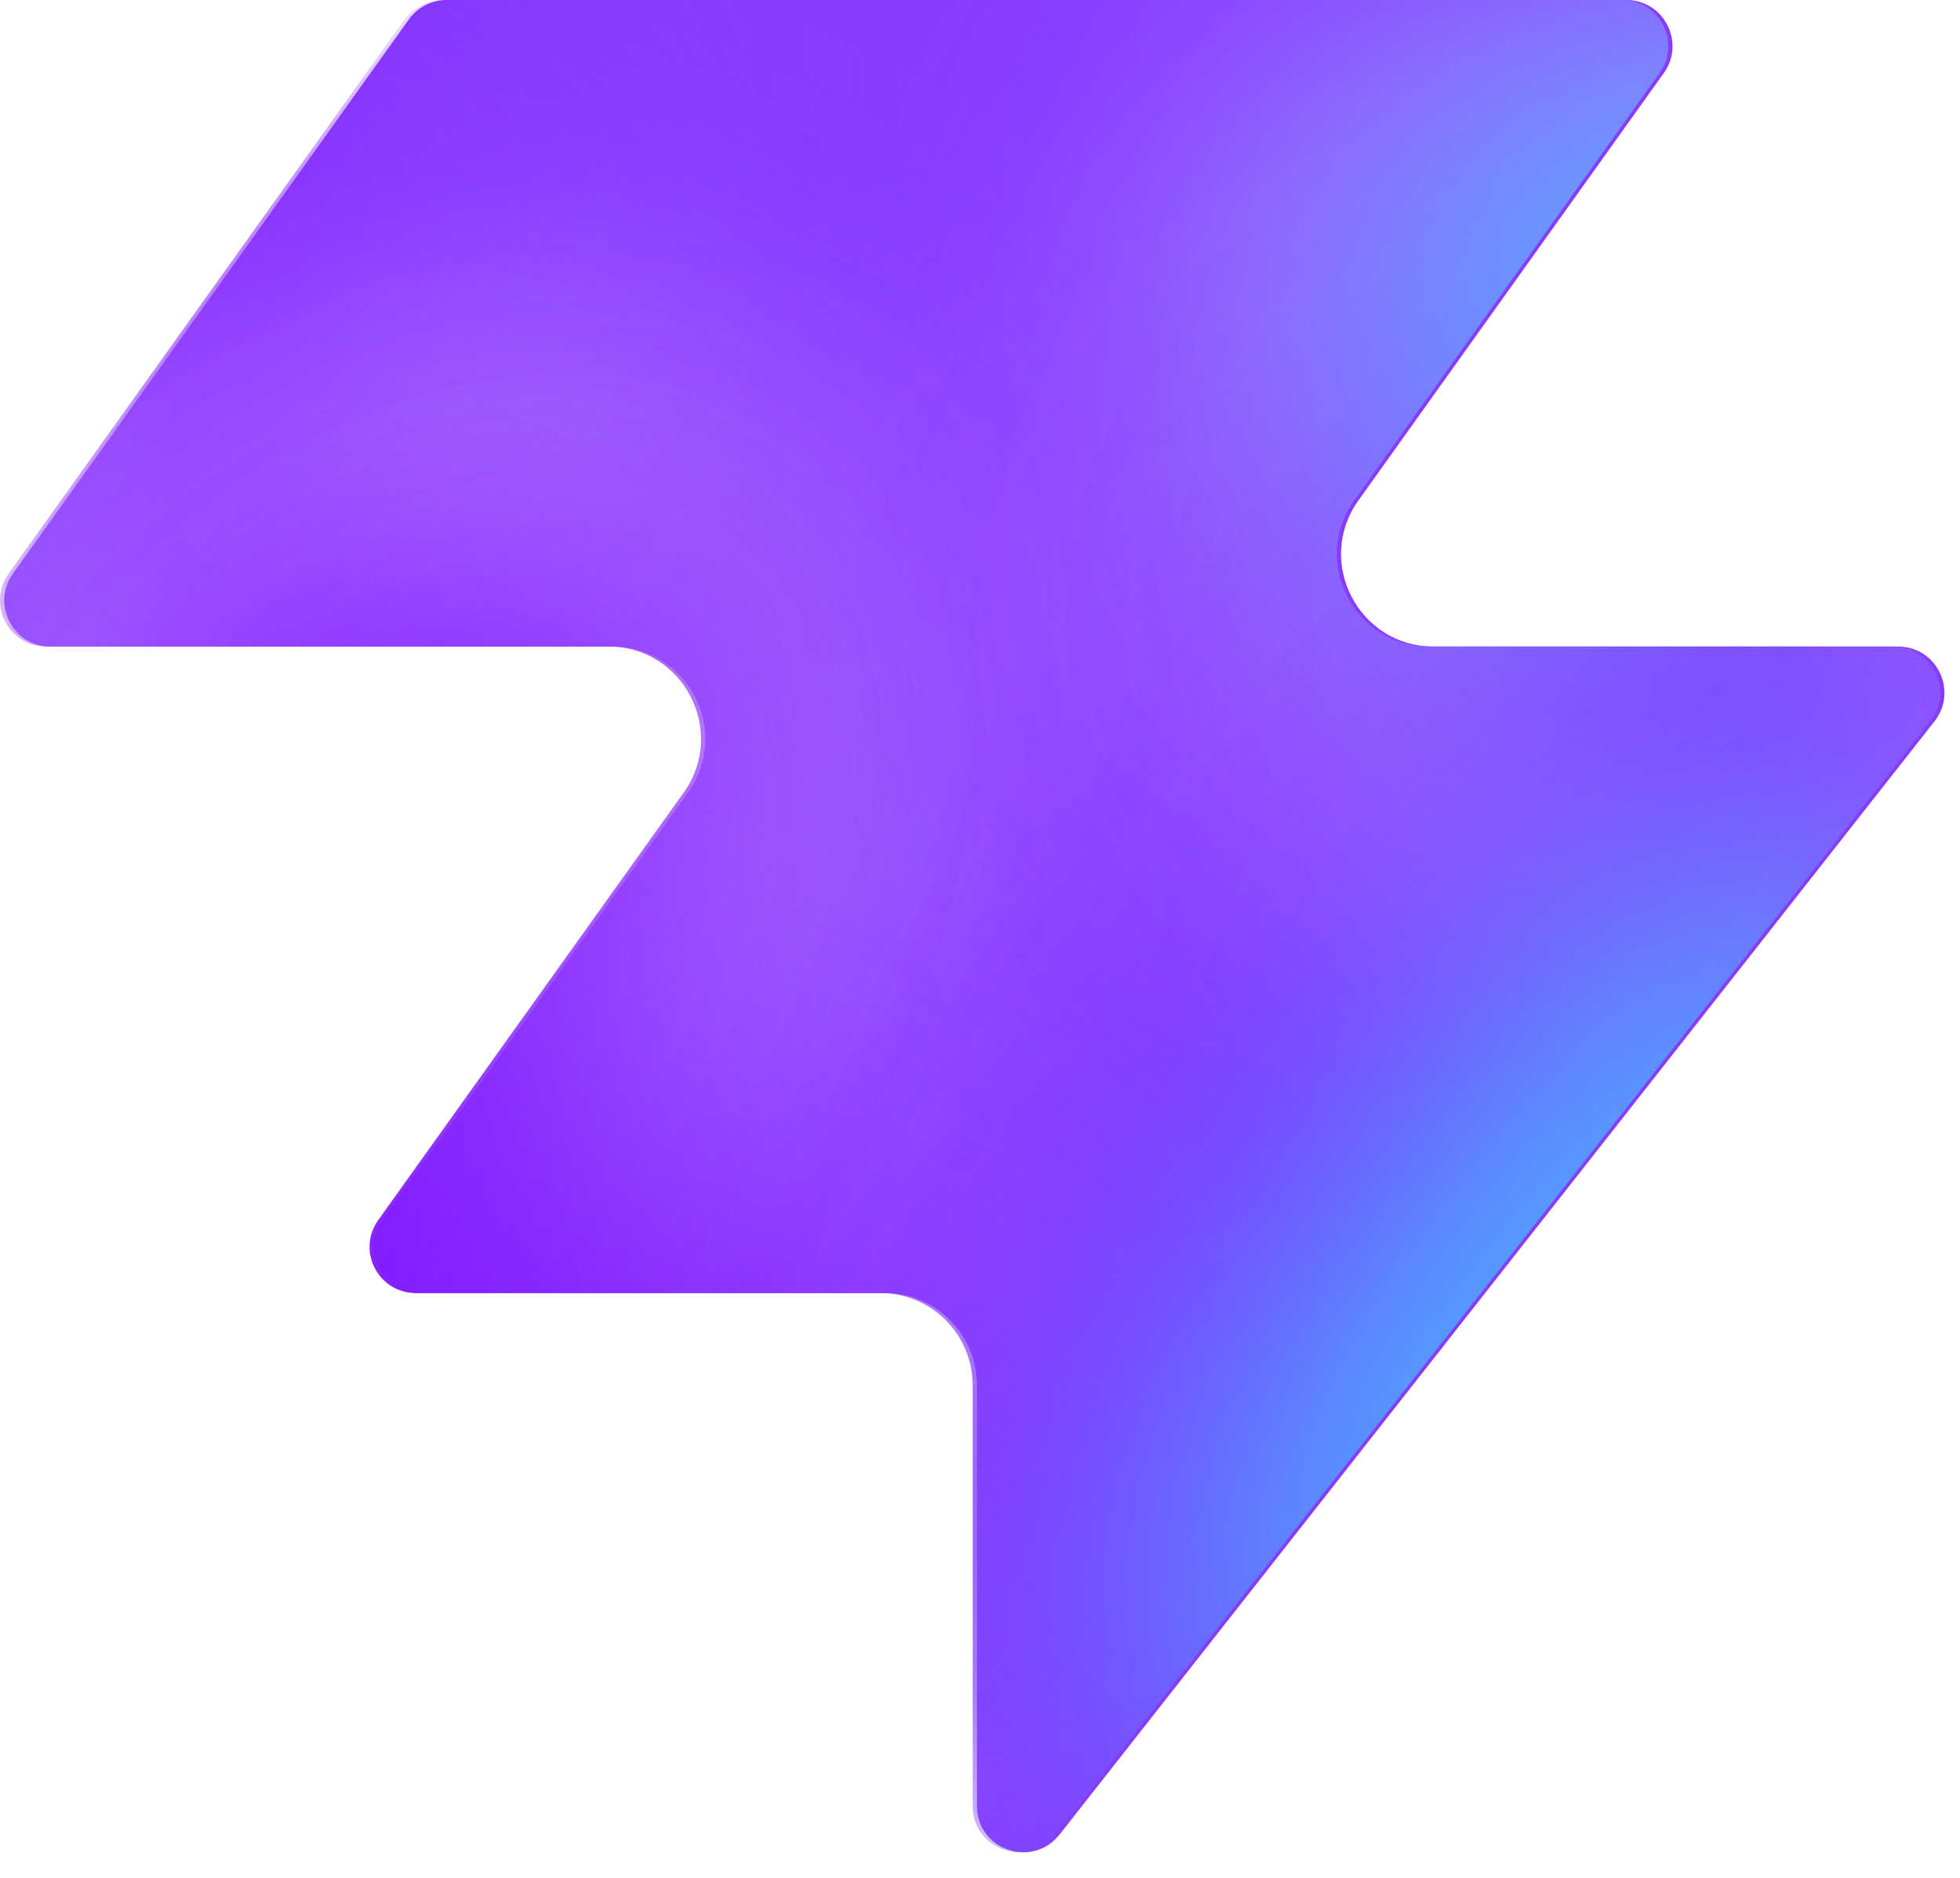
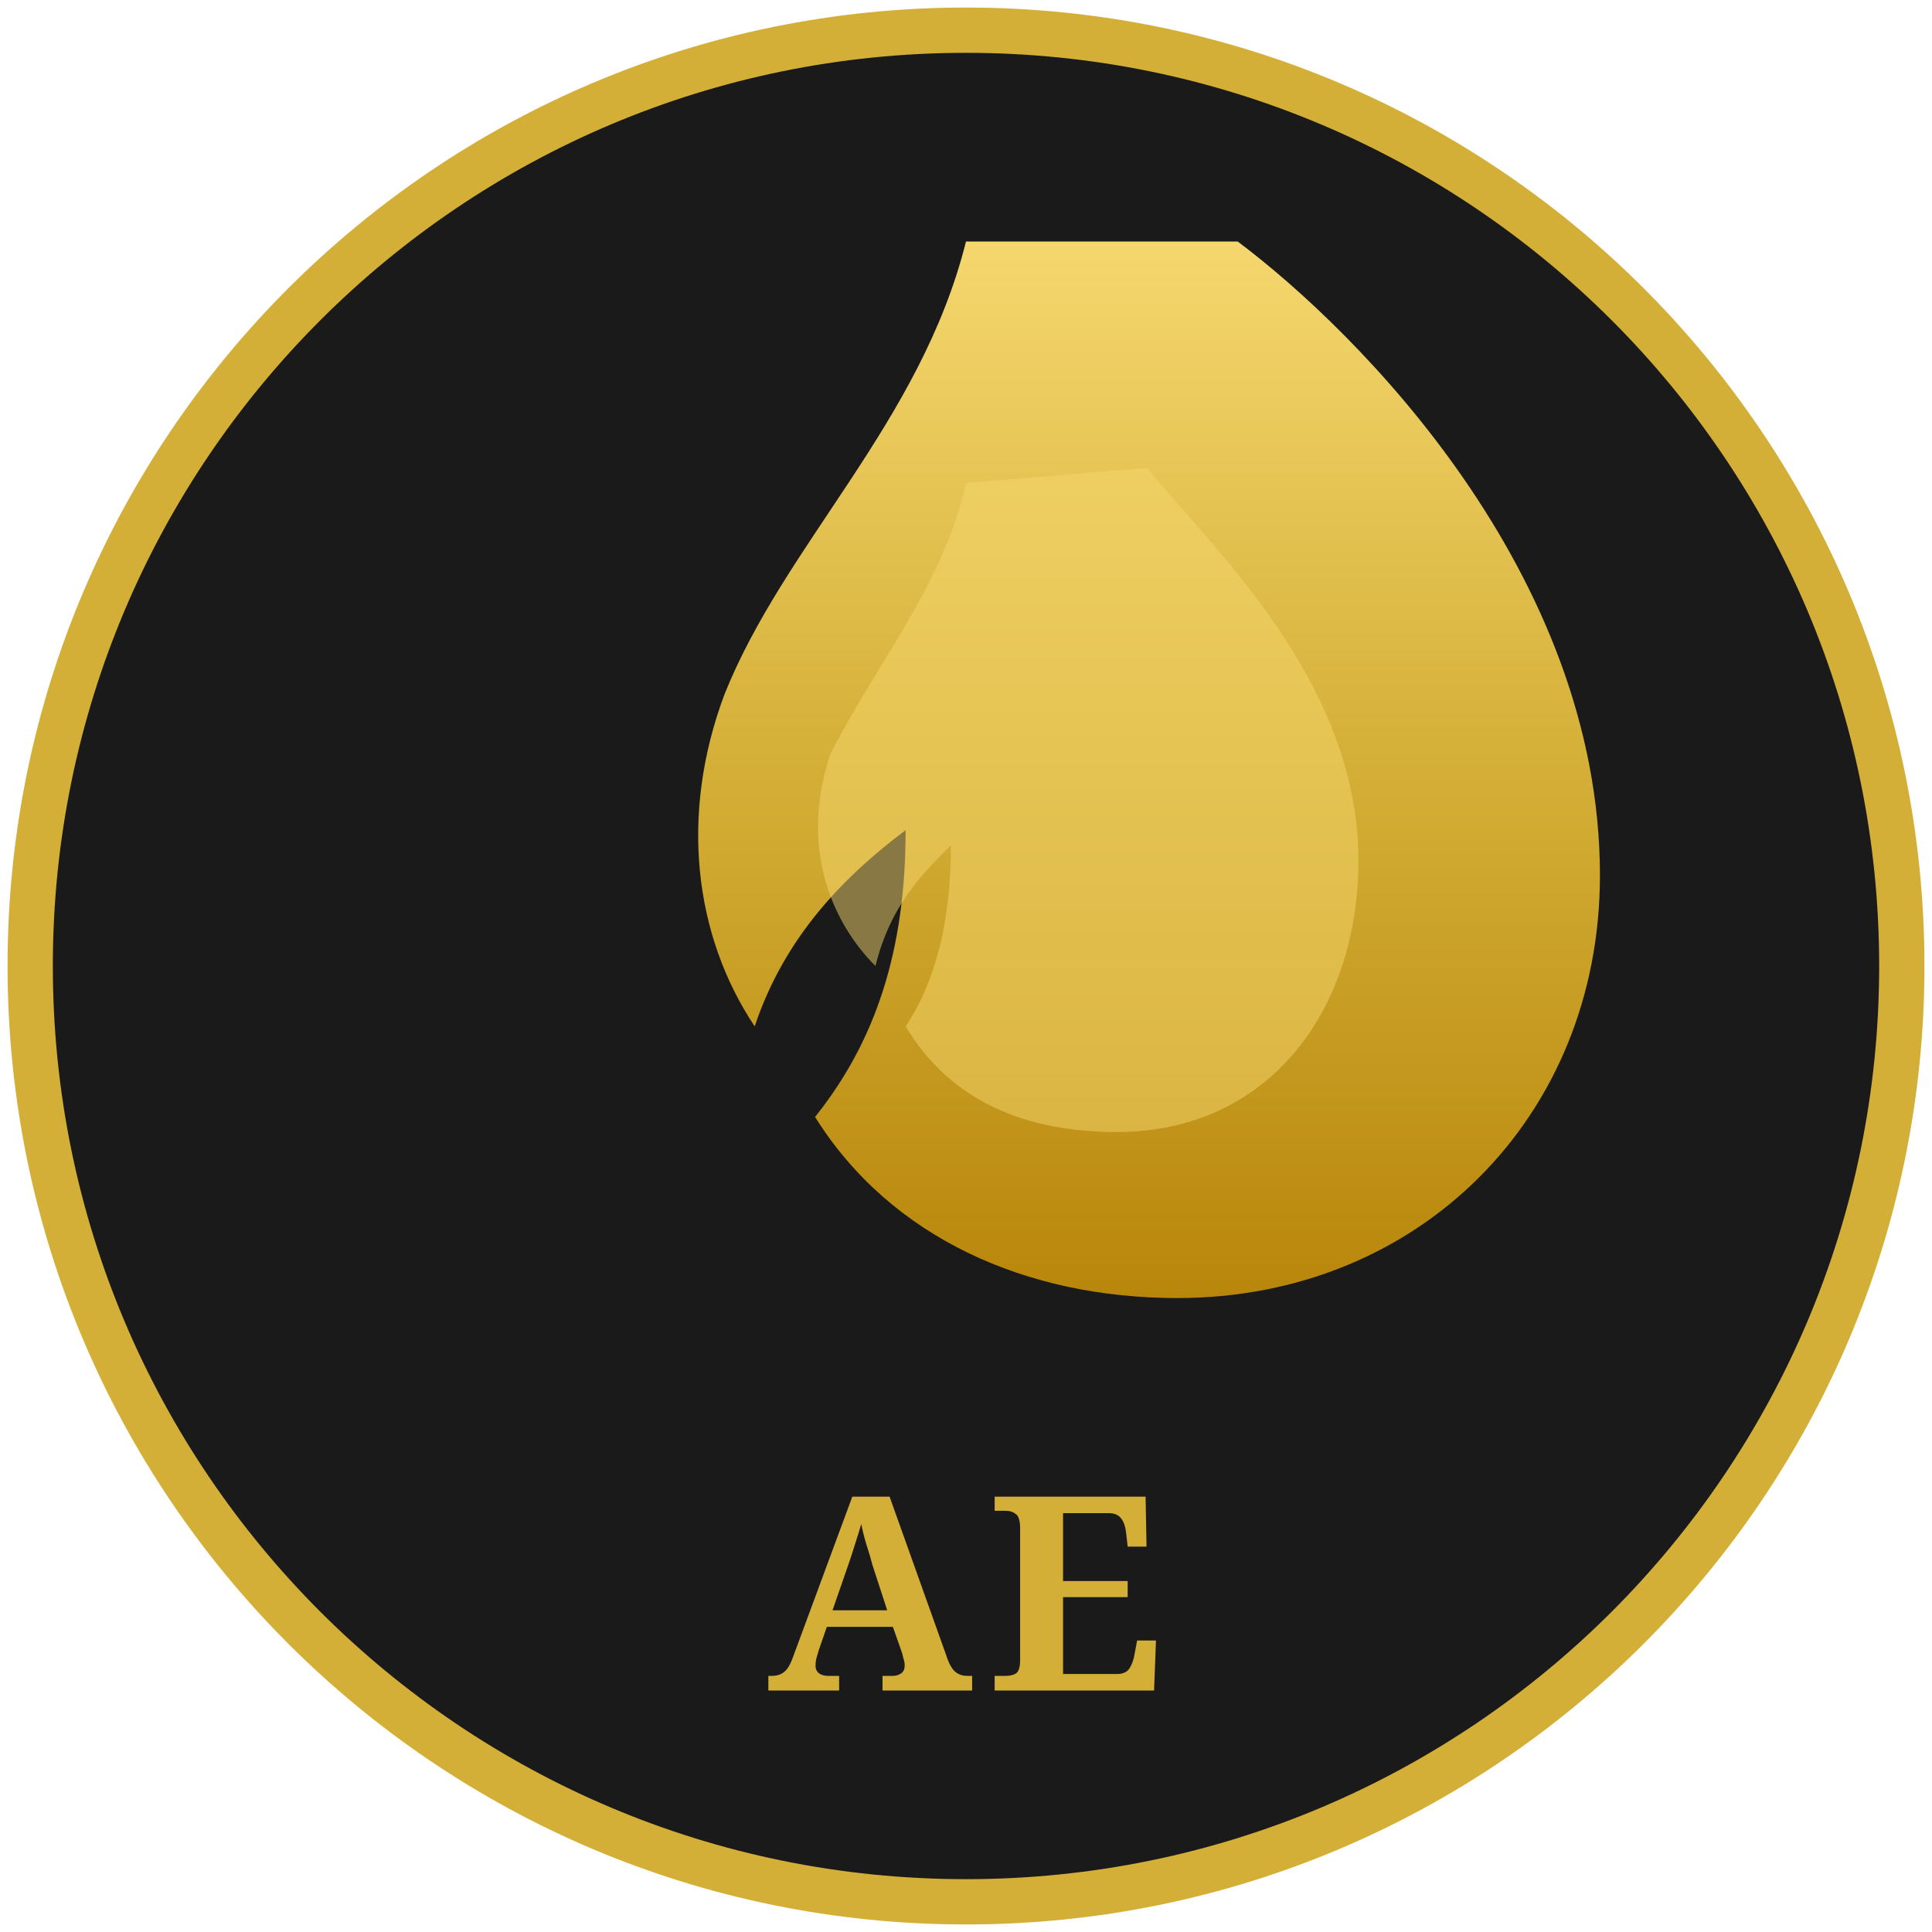
- <svg xmlns="http://www.w3.org/2000/svg" width="48" height="46" fill="none" viewBox="0 0 48 46">
-   <path fill="#863bff" d="M25.946 44.938c-.664.845-2.021.375-2.021-.698V33.937a2.26 2.26 0 0 0-2.262-2.262H10.287c-.92 0-1.456-1.04-.92-1.788l7.48-10.471c1.07-1.497 0-3.578-1.842-3.578H1.237c-.92 0-1.456-1.04-.92-1.788L10.013.474c.214-.297.556-.474.92-.474h28.894c.92 0 1.456 1.04.92 1.788l-7.48 10.471c-1.07 1.498 0 3.579 1.842 3.579h11.377c.943 0 1.473 1.088.89 1.83L25.947 44.94z" style="fill:#863bff;fill:color(display-p3 .525 .23 1);fill-opacity:1" />
-   <mask id="a" width="48" height="46" x="0" y="0" maskUnits="userSpaceOnUse" style="mask-type:alpha">
-     <path fill="#000" d="M25.842 44.938c-.664.844-2.021.375-2.021-.698V33.937a2.26 2.26 0 0 0-2.262-2.262H10.183c-.92 0-1.456-1.04-.92-1.788l7.48-10.471c1.07-1.498 0-3.579-1.842-3.579H1.133c-.92 0-1.456-1.04-.92-1.787L9.91.473c.214-.297.556-.474.92-.474h28.894c.92 0 1.456 1.04.92 1.788l-7.48 10.471c-1.07 1.498 0 3.578 1.842 3.578h11.377c.943 0 1.473 1.088.89 1.832L25.843 44.94z" style="fill:#000;fill-opacity:1" />
-   </mask>
-   <g mask="url(#a)">
-     <g filter="url(#b)">
-       <ellipse cx="5.508" cy="14.704" fill="#ede6ff" rx="5.508" ry="14.704" style="fill:#ede6ff;fill:color(display-p3 .927 .903 1);fill-opacity:1" transform="matrix(.00324 1 1 -.00324 -4.47 31.516)" />
-     </g>
-     <g filter="url(#c)">
-       <ellipse cx="10.399" cy="29.851" fill="#ede6ff" rx="10.399" ry="29.851" style="fill:#ede6ff;fill:color(display-p3 .927 .903 1);fill-opacity:1" transform="matrix(.00324 1 1 -.00324 -39.328 7.883)" />
-     </g>
-     <g filter="url(#d)">
-       <ellipse cx="5.508" cy="30.487" fill="#7e14ff" rx="5.508" ry="30.487" style="fill:#7e14ff;fill:color(display-p3 .492 .077 1);fill-opacity:1" transform="rotate(89.814 -25.913 -14.639)scale(1 -1)" />
-     </g>
-     <g filter="url(#e)">
-       <ellipse cx="5.508" cy="30.599" fill="#7e14ff" rx="5.508" ry="30.599" style="fill:#7e14ff;fill:color(display-p3 .492 .077 1);fill-opacity:1" transform="rotate(89.814 -32.644 -3.334)scale(1 -1)" />
-     </g>
-     <g filter="url(#f)">
-       <ellipse cx="5.508" cy="30.599" fill="#7e14ff" rx="5.508" ry="30.599" style="fill:#7e14ff;fill:color(display-p3 .492 .077 1);fill-opacity:1" transform="matrix(.00324 1 1 -.00324 -34.34 30.47)" />
-     </g>
-     <g filter="url(#g)">
-       <ellipse cx="14.072" cy="22.078" fill="#ede6ff" rx="14.072" ry="22.078" style="fill:#ede6ff;fill:color(display-p3 .927 .903 1);fill-opacity:1" transform="rotate(93.35 24.506 48.493)scale(-1 1)" />
-     </g>
-     <g filter="url(#h)">
-       <ellipse cx="3.47" cy="21.501" fill="#7e14ff" rx="3.47" ry="21.501" style="fill:#7e14ff;fill:color(display-p3 .492 .077 1);fill-opacity:1" transform="rotate(89.009 28.708 47.59)scale(-1 1)" />
-     </g>
-     <g filter="url(#i)">
-       <ellipse cx="3.47" cy="21.501" fill="#7e14ff" rx="3.47" ry="21.501" style="fill:#7e14ff;fill:color(display-p3 .492 .077 1);fill-opacity:1" transform="rotate(89.009 28.708 47.59)scale(-1 1)" />
-     </g>
-     <g filter="url(#j)">
-       <ellipse cx=".387" cy="8.972" fill="#7e14ff" rx="4.407" ry="29.108" style="fill:#7e14ff;fill:color(display-p3 .492 .077 1);fill-opacity:1" transform="rotate(39.51 .387 8.972)" />
-     </g>
-     <g filter="url(#k)">
-       <ellipse cx="47.523" cy="-6.092" fill="#7e14ff" rx="4.407" ry="29.108" style="fill:#7e14ff;fill:color(display-p3 .492 .077 1);fill-opacity:1" transform="rotate(37.892 47.523 -6.092)" />
-     </g>
-     <g filter="url(#l)">
-       <ellipse cx="41.412" cy="6.333" fill="#47bfff" rx="5.971" ry="9.665" style="fill:#47bfff;fill:color(display-p3 .28 .748 1);fill-opacity:1" transform="rotate(37.892 41.412 6.333)" />
-     </g>
-     <g filter="url(#m)">
-       <ellipse cx="-1.879" cy="38.332" fill="#7e14ff" rx="4.407" ry="29.108" style="fill:#7e14ff;fill:color(display-p3 .492 .077 1);fill-opacity:1" transform="rotate(37.892 -1.88 38.332)" />
-     </g>
-     <g filter="url(#n)">
-       <ellipse cx="-1.879" cy="38.332" fill="#7e14ff" rx="4.407" ry="29.108" style="fill:#7e14ff;fill:color(display-p3 .492 .077 1);fill-opacity:1" transform="rotate(37.892 -1.88 38.332)" />
-     </g>
-     <g filter="url(#o)">
-       <ellipse cx="35.651" cy="29.907" fill="#7e14ff" rx="4.407" ry="29.108" style="fill:#7e14ff;fill:color(display-p3 .492 .077 1);fill-opacity:1" transform="rotate(37.892 35.651 29.907)" />
-     </g>
-     <g filter="url(#p)">
-       <ellipse cx="38.418" cy="32.4" fill="#47bfff" rx="5.971" ry="15.297" style="fill:#47bfff;fill:color(display-p3 .28 .748 1);fill-opacity:1" transform="rotate(37.892 38.418 32.4)" />
-     </g>
-   </g>
+ <svg xmlns="http://www.w3.org/2000/svg" width="64" height="64" viewBox="0 0 64 64">
  <defs>
-     <filter id="b" width="60.045" height="41.654" x="-19.77" y="16.149" color-interpolation-filters="sRGB" filterUnits="userSpaceOnUse">
-       <feFlood flood-opacity="0" result="BackgroundImageFix" />
-       <feBlend in="SourceGraphic" in2="BackgroundImageFix" result="shape" />
-       <feGaussianBlur result="effect1_foregroundBlur_2002_17158" stdDeviation="7.659" />
-     </filter>
-     <filter id="c" width="90.34" height="51.437" x="-54.613" y="-7.533" color-interpolation-filters="sRGB" filterUnits="userSpaceOnUse">
-       <feFlood flood-opacity="0" result="BackgroundImageFix" />
-       <feBlend in="SourceGraphic" in2="BackgroundImageFix" result="shape" />
-       <feGaussianBlur result="effect1_foregroundBlur_2002_17158" stdDeviation="7.659" />
-     </filter>
-     <filter id="d" width="79.355" height="29.4" x="-49.64" y="2.03" color-interpolation-filters="sRGB" filterUnits="userSpaceOnUse">
-       <feFlood flood-opacity="0" result="BackgroundImageFix" />
-       <feBlend in="SourceGraphic" in2="BackgroundImageFix" result="shape" />
-       <feGaussianBlur result="effect1_foregroundBlur_2002_17158" stdDeviation="4.596" />
-     </filter>
-     <filter id="e" width="79.579" height="29.4" x="-45.045" y="20.029" color-interpolation-filters="sRGB" filterUnits="userSpaceOnUse">
-       <feFlood flood-opacity="0" result="BackgroundImageFix" />
-       <feBlend in="SourceGraphic" in2="BackgroundImageFix" result="shape" />
-       <feGaussianBlur result="effect1_foregroundBlur_2002_17158" stdDeviation="4.596" />
-     </filter>
-     <filter id="f" width="79.579" height="29.4" x="-43.513" y="21.178" color-interpolation-filters="sRGB" filterUnits="userSpaceOnUse">
-       <feFlood flood-opacity="0" result="BackgroundImageFix" />
-       <feBlend in="SourceGraphic" in2="BackgroundImageFix" result="shape" />
-       <feGaussianBlur result="effect1_foregroundBlur_2002_17158" stdDeviation="4.596" />
-     </filter>
-     <filter id="g" width="74.749" height="58.852" x="15.756" y="-17.901" color-interpolation-filters="sRGB" filterUnits="userSpaceOnUse">
-       <feFlood flood-opacity="0" result="BackgroundImageFix" />
-       <feBlend in="SourceGraphic" in2="BackgroundImageFix" result="shape" />
-       <feGaussianBlur result="effect1_foregroundBlur_2002_17158" stdDeviation="7.659" />
-     </filter>
-     <filter id="h" width="61.377" height="25.362" x="23.548" y="2.284" color-interpolation-filters="sRGB" filterUnits="userSpaceOnUse">
-       <feFlood flood-opacity="0" result="BackgroundImageFix" />
-       <feBlend in="SourceGraphic" in2="BackgroundImageFix" result="shape" />
-       <feGaussianBlur result="effect1_foregroundBlur_2002_17158" stdDeviation="4.596" />
-     </filter>
-     <filter id="i" width="61.377" height="25.362" x="23.548" y="2.284" color-interpolation-filters="sRGB" filterUnits="userSpaceOnUse">
-       <feFlood flood-opacity="0" result="BackgroundImageFix" />
-       <feBlend in="SourceGraphic" in2="BackgroundImageFix" result="shape" />
-       <feGaussianBlur result="effect1_foregroundBlur_2002_17158" stdDeviation="4.596" />
-     </filter>
-     <filter id="j" width="56.045" height="63.649" x="-27.636" y="-22.853" color-interpolation-filters="sRGB" filterUnits="userSpaceOnUse">
-       <feFlood flood-opacity="0" result="BackgroundImageFix" />
-       <feBlend in="SourceGraphic" in2="BackgroundImageFix" result="shape" />
-       <feGaussianBlur result="effect1_foregroundBlur_2002_17158" stdDeviation="4.596" />
-     </filter>
-     <filter id="k" width="54.814" height="64.646" x="20.116" y="-38.415" color-interpolation-filters="sRGB" filterUnits="userSpaceOnUse">
-       <feFlood flood-opacity="0" result="BackgroundImageFix" />
-       <feBlend in="SourceGraphic" in2="BackgroundImageFix" result="shape" />
-       <feGaussianBlur result="effect1_foregroundBlur_2002_17158" stdDeviation="4.596" />
-     </filter>
-     <filter id="l" width="33.541" height="35.313" x="24.641" y="-11.323" color-interpolation-filters="sRGB" filterUnits="userSpaceOnUse">
-       <feFlood flood-opacity="0" result="BackgroundImageFix" />
-       <feBlend in="SourceGraphic" in2="BackgroundImageFix" result="shape" />
-       <feGaussianBlur result="effect1_foregroundBlur_2002_17158" stdDeviation="4.596" />
-     </filter>
-     <filter id="m" width="54.814" height="64.646" x="-29.286" y="6.009" color-interpolation-filters="sRGB" filterUnits="userSpaceOnUse">
-       <feFlood flood-opacity="0" result="BackgroundImageFix" />
-       <feBlend in="SourceGraphic" in2="BackgroundImageFix" result="shape" />
-       <feGaussianBlur result="effect1_foregroundBlur_2002_17158" stdDeviation="4.596" />
-     </filter>
-     <filter id="n" width="54.814" height="64.646" x="-29.286" y="6.009" color-interpolation-filters="sRGB" filterUnits="userSpaceOnUse">
-       <feFlood flood-opacity="0" result="BackgroundImageFix" />
-       <feBlend in="SourceGraphic" in2="BackgroundImageFix" result="shape" />
-       <feGaussianBlur result="effect1_foregroundBlur_2002_17158" stdDeviation="4.596" />
-     </filter>
-     <filter id="o" width="54.814" height="64.646" x="8.244" y="-2.416" color-interpolation-filters="sRGB" filterUnits="userSpaceOnUse">
-       <feFlood flood-opacity="0" result="BackgroundImageFix" />
-       <feBlend in="SourceGraphic" in2="BackgroundImageFix" result="shape" />
-       <feGaussianBlur result="effect1_foregroundBlur_2002_17158" stdDeviation="4.596" />
-     </filter>
-     <filter id="p" width="39.409" height="43.623" x="18.713" y="10.588" color-interpolation-filters="sRGB" filterUnits="userSpaceOnUse">
-       <feFlood flood-opacity="0" result="BackgroundImageFix" />
-       <feBlend in="SourceGraphic" in2="BackgroundImageFix" result="shape" />
-       <feGaussianBlur result="effect1_foregroundBlur_2002_17158" stdDeviation="4.596" />
-     </filter>
+     <linearGradient id="g" x1="0%" y1="0%" x2="0%" y2="100%">
+       <stop offset="0%" stop-color="#F5D76E" />
+       <stop offset="50%" stop-color="#D4AF37" />
+       <stop offset="100%" stop-color="#B8860B" />
+     </linearGradient>
+     <linearGradient id="e" x1="0%" y1="0%" x2="0%" y2="100%">
+       <stop offset="0%" stop-color="#F5D76E" stop-opacity="0.9" />
+       <stop offset="60%" stop-color="#D4AF37" stop-opacity="0.6" />
+       <stop offset="100%" stop-color="#B8860B" stop-opacity="0.2" />
+     </linearGradient>
  </defs>
+   <circle cx="32" cy="32" r="31" fill="#1a1a1a" stroke="#D4AF37" stroke-width="1.5" />
+   <path d="M32 8c-1.5 6-6 10-8 15-1.5 4-1 8 1 11 1-3 3-5 5-6.5 0 4-1 7-3 9.5 2.5 4 7 6 12 6 8 0 14-6 14-14 0-10-8-18-12-21z" fill="url(#g)" />
+   <path d="M32 16c-0.8 3.5-3 6-4.5 9-1 3 0 5.5 1.5 7 0.5-2 1.5-3 2.5-4 0 2.5-0.5 4.5-1.5 6 1.5 2.5 4 3.5 7 3.5 5 0 8-4 8-9 0-6-5-10.5-7-13z" fill="#F5D76E" opacity="0.5" />
+   <text x="32" y="56" text-anchor="middle" font-family="Georgia,serif" font-size="9" font-weight="bold" fill="#D4AF37" letter-spacing="0.5">AE</text>
</svg>
